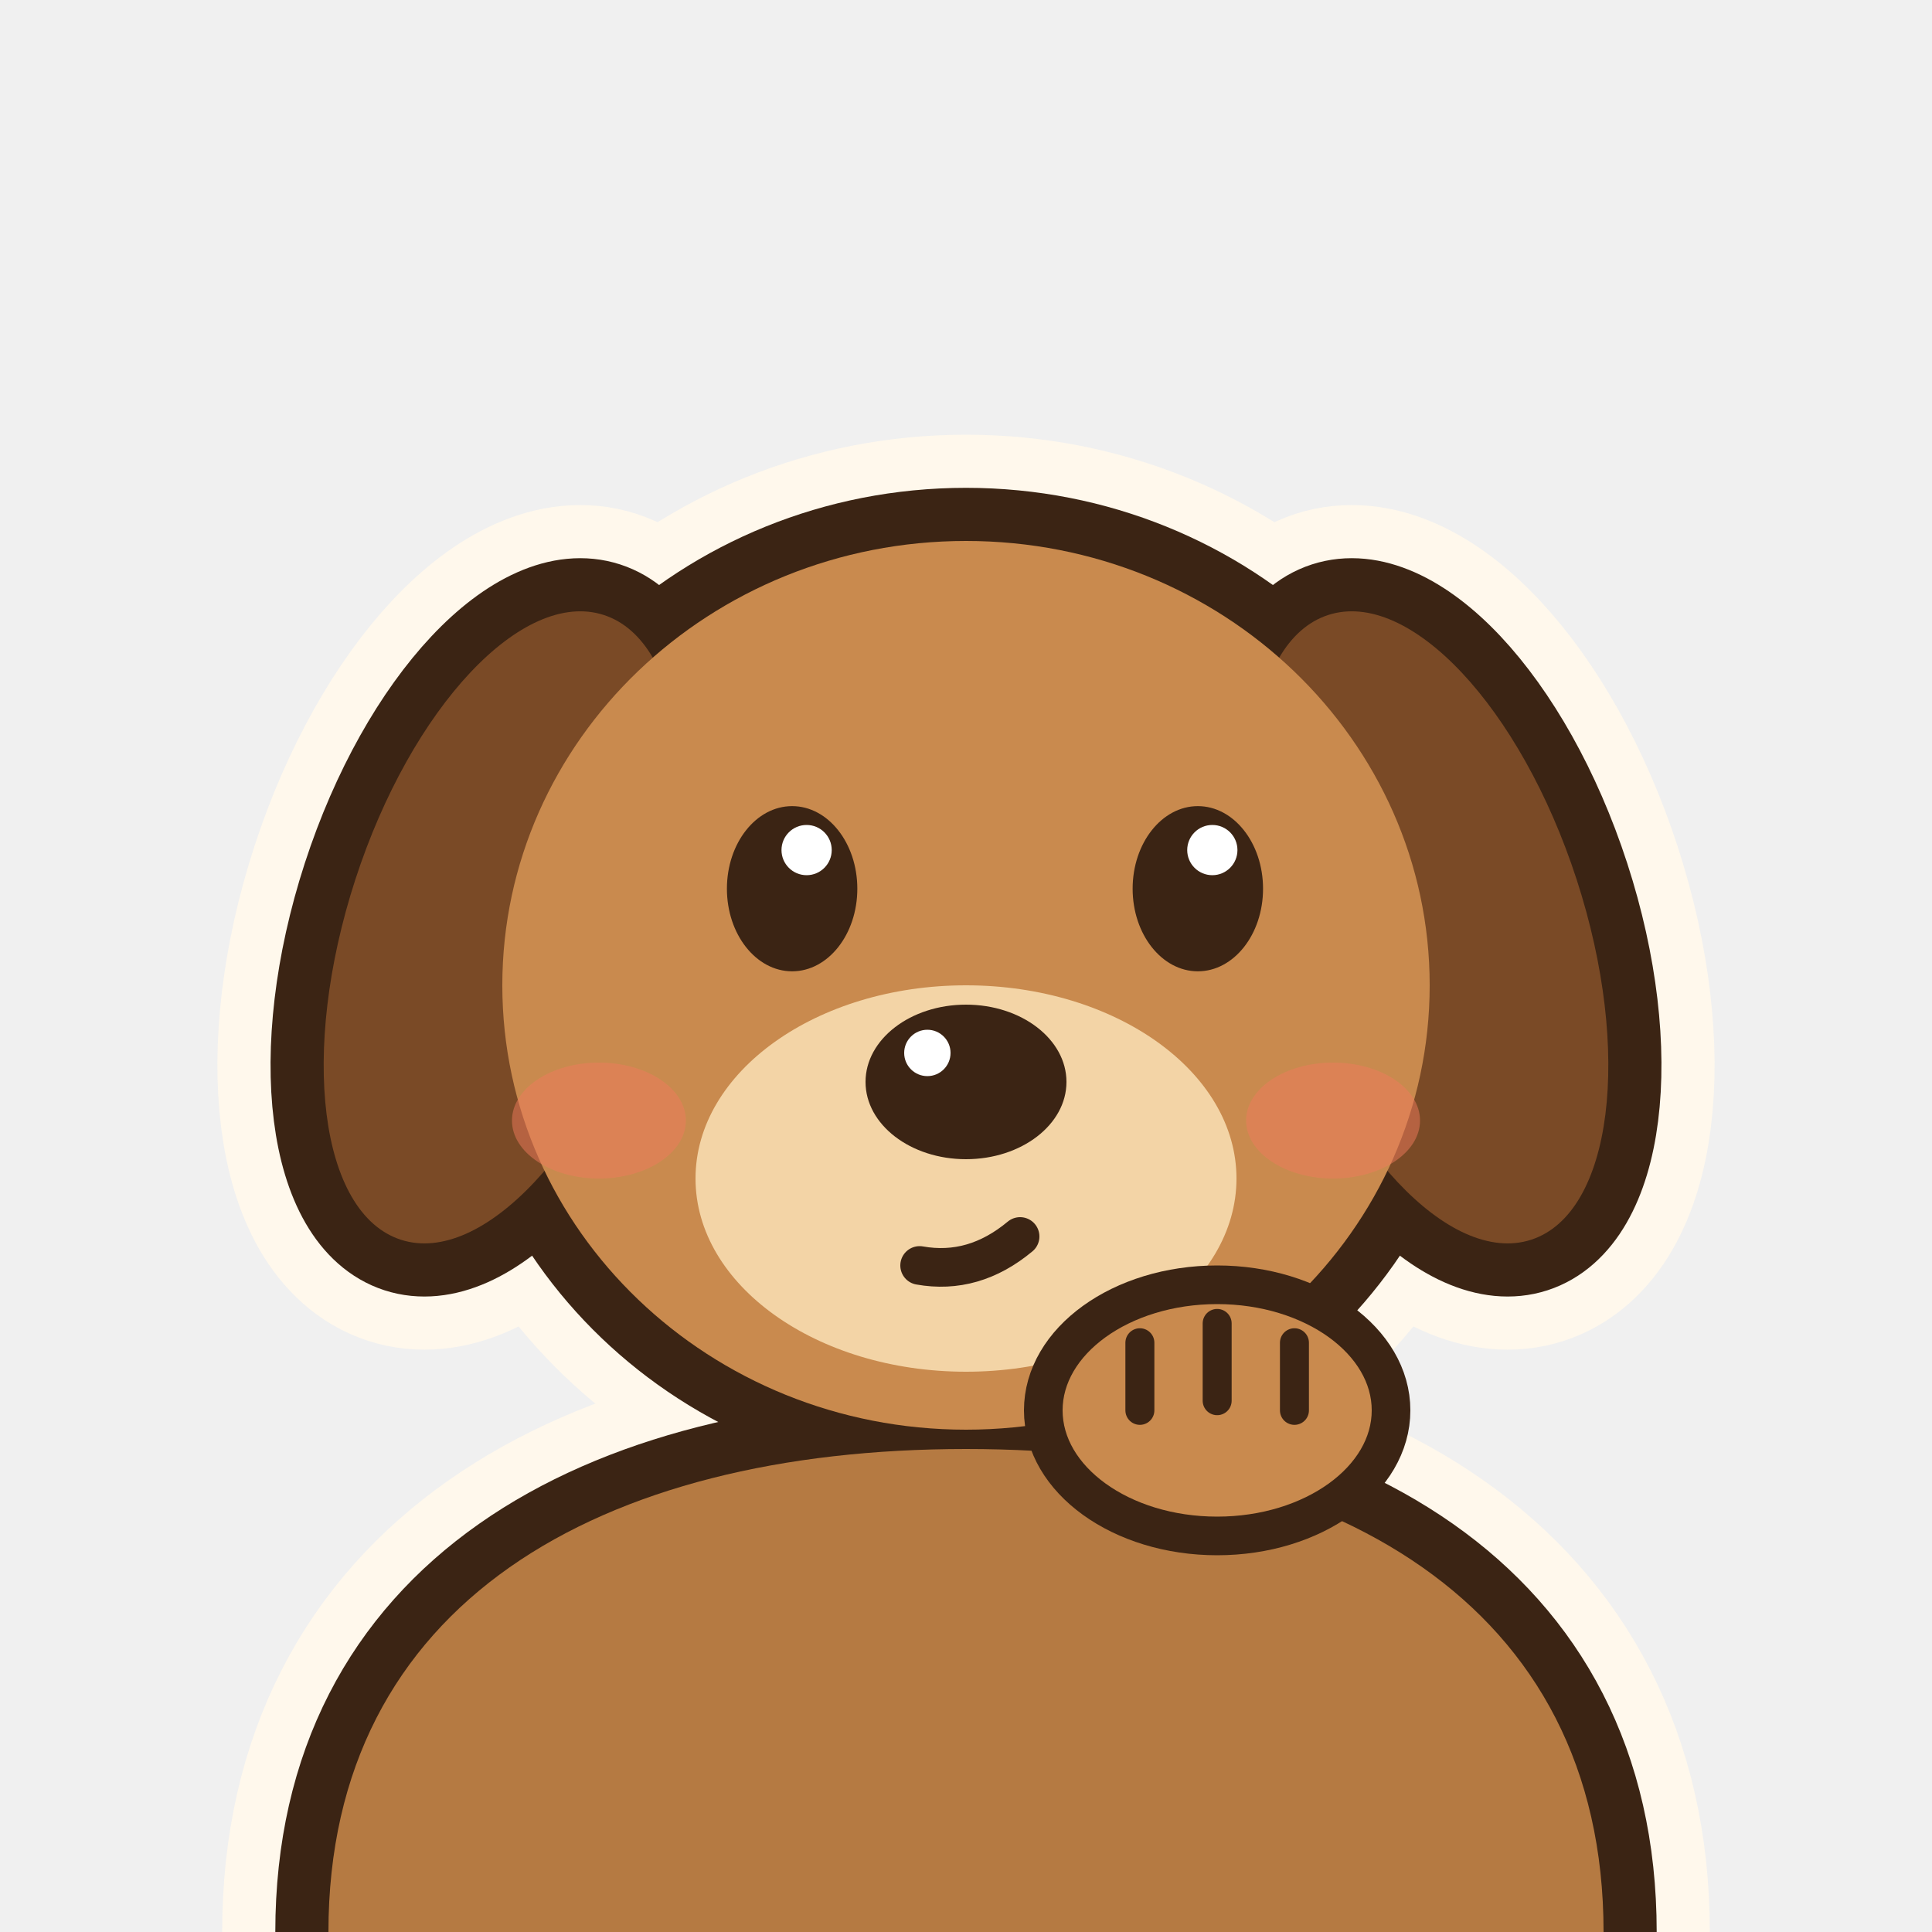
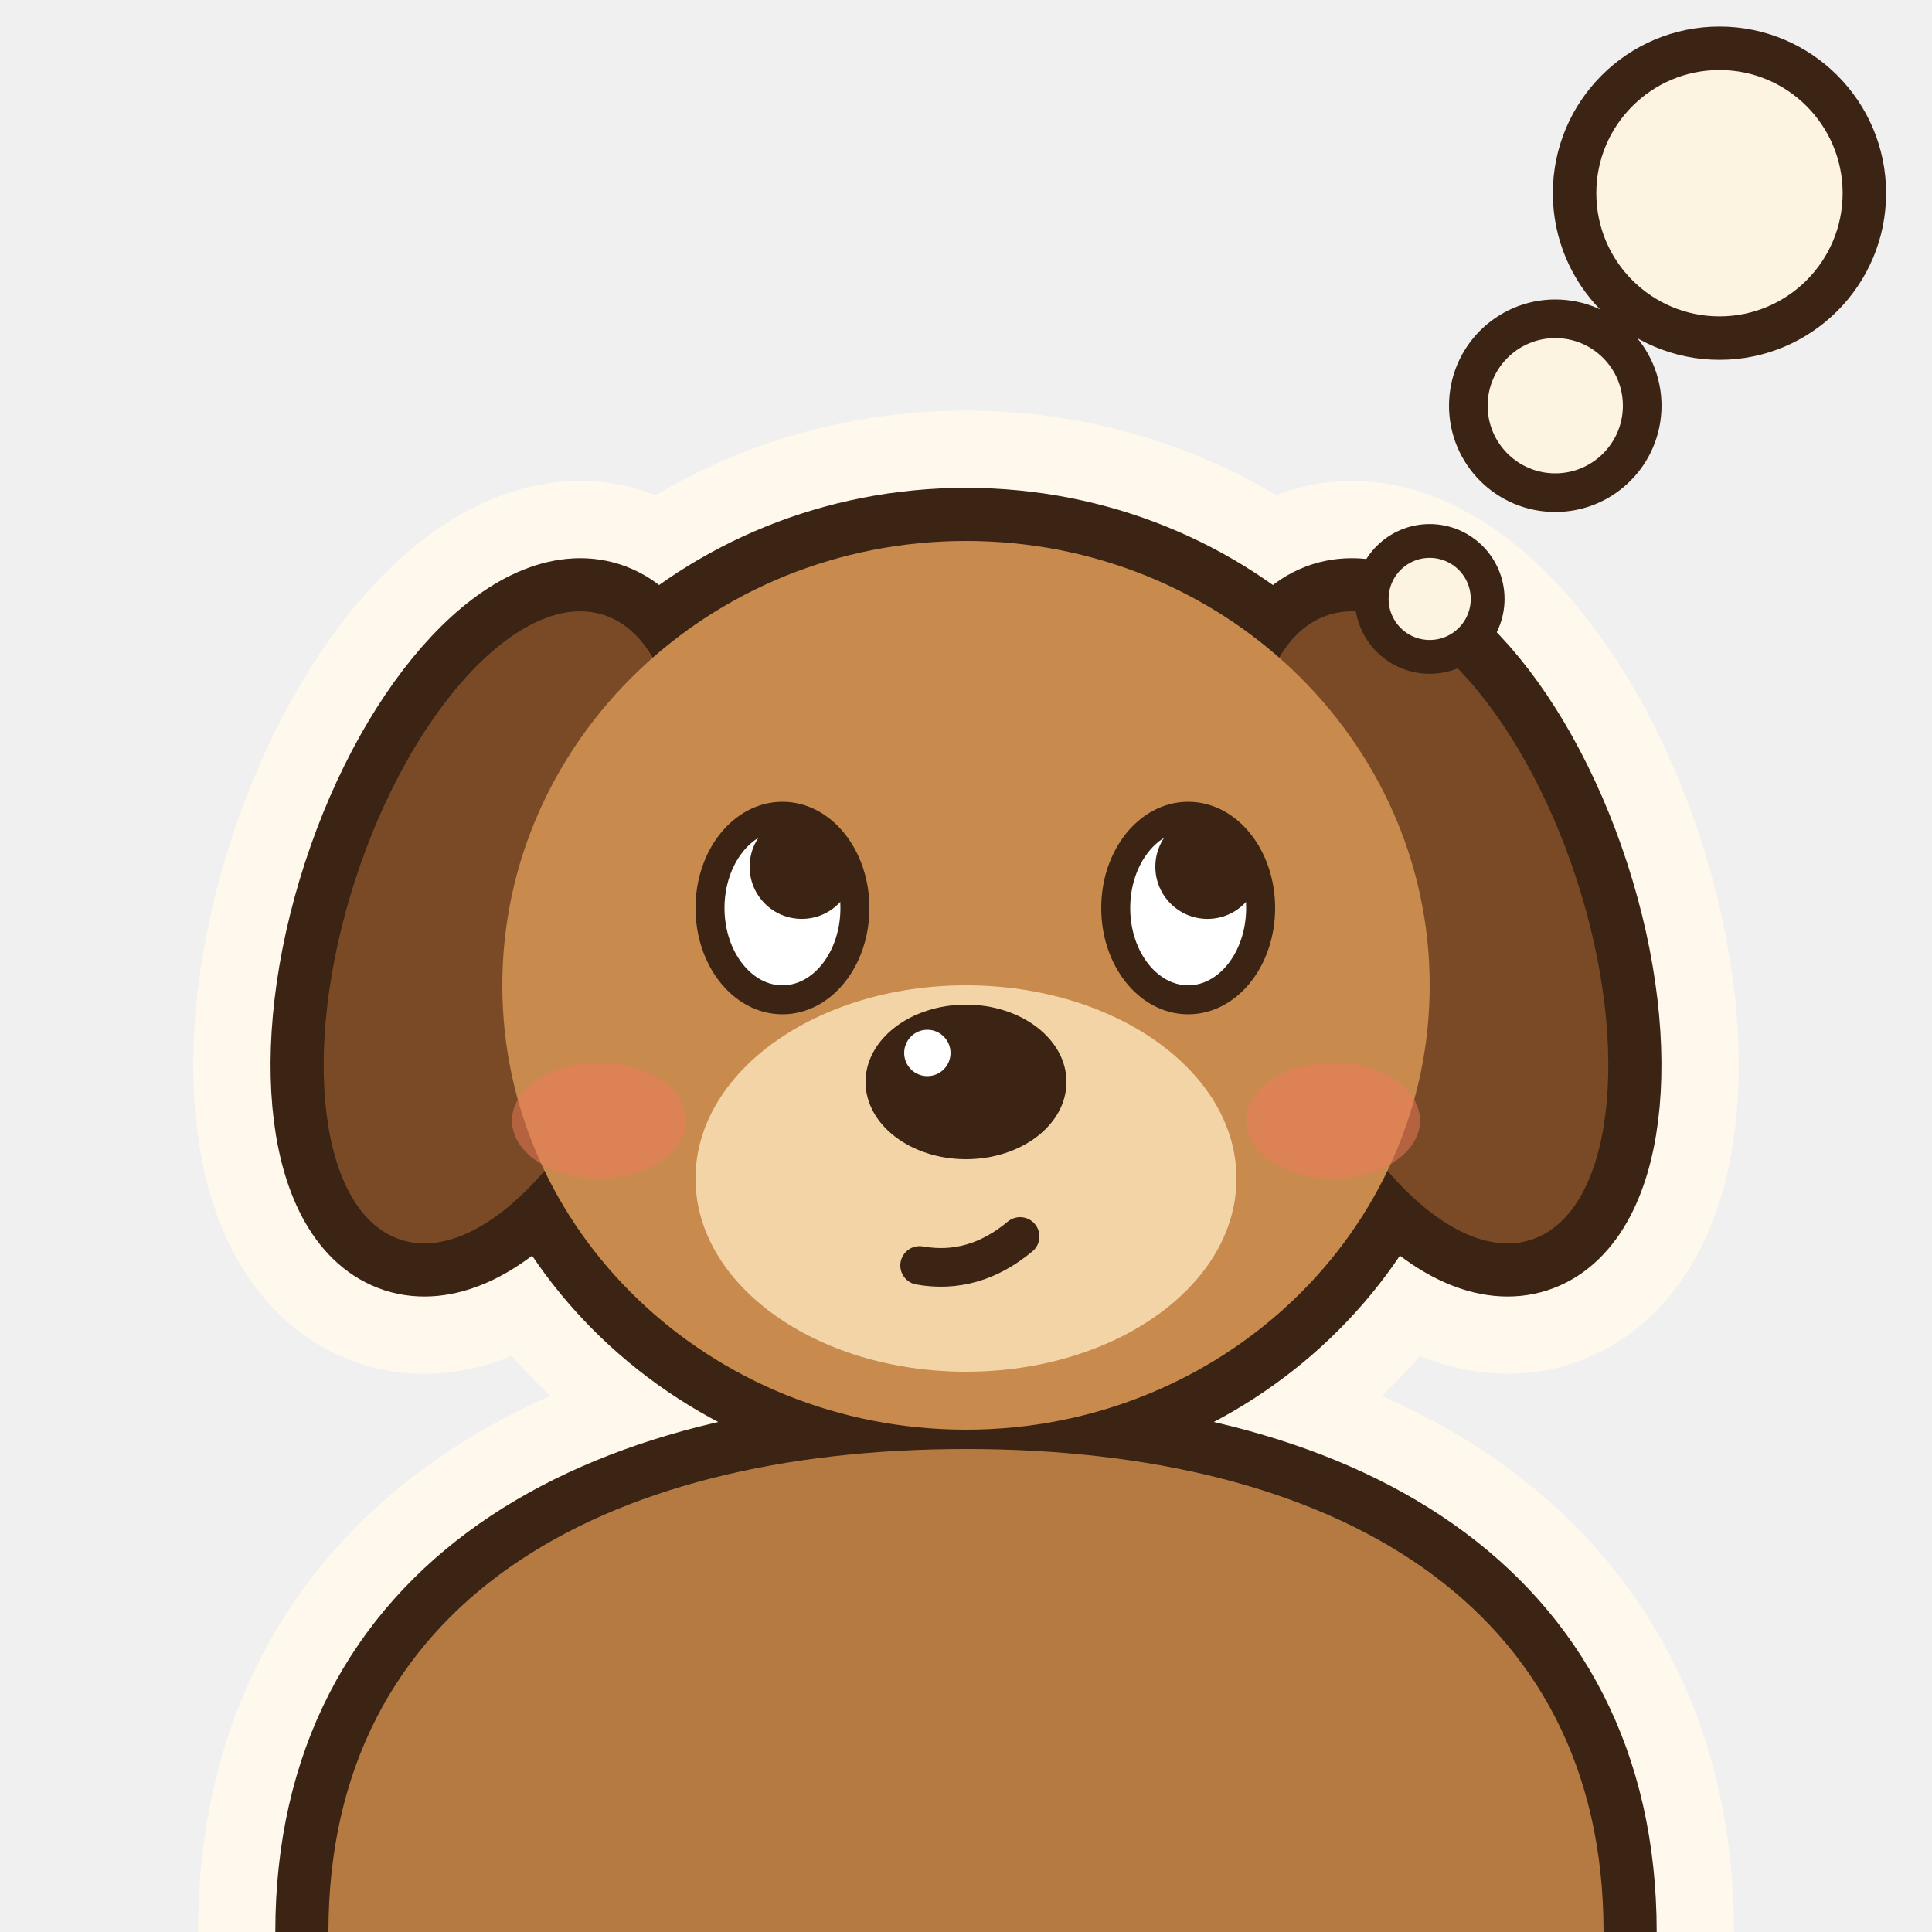
<svg xmlns="http://www.w3.org/2000/svg" viewBox="0 0 200 200">
  <defs>
    <g id="s">
      <path d="M34 200C34 166 62 150 100 150C138 150 166 166 166 200Z" />
      <ellipse cx="52" cy="96" rx="16" ry="34" transform="rotate(18 52 96)" />
      <ellipse cx="148" cy="96" rx="16" ry="34" transform="rotate(-18 148 96)" />
      <ellipse cx="100" cy="102" rx="48" ry="46" />
    </g>
  </defs>
  <g stroke-linejoin="round" stroke-linecap="round">
-     <use href="#s" fill="#fff8ec" stroke="#fff8ec" stroke-width="22" />
+     <use href="#s" fill="#fff8ec" stroke="#fff8ec" stroke-width="27" />
    <use href="#s" fill="#3b2414" stroke="#3b2414" stroke-width="11" />
    <path d="M34 200C34 166 62 150 100 150C138 150 166 166 166 200Z" fill="#b57a42" />
    <ellipse cx="52" cy="96" rx="16" ry="34" transform="rotate(18 52 96)" fill="#7a4a26" />
    <ellipse cx="148" cy="96" rx="16" ry="34" transform="rotate(-18 148 96)" fill="#7a4a26" />
    <ellipse cx="100" cy="102" rx="48" ry="46" fill="#c98a4e" />
    <ellipse cx="100" cy="122" rx="28" ry="20" fill="#f3d4a6" />
-     <ellipse cx="82" cy="92" rx="6.75" ry="8.55" fill="#3b2414" />
-     <circle cx="83.5" cy="88" r="2.6" fill="#fff" />
-     <ellipse cx="124" cy="92" rx="6.75" ry="8.55" fill="#3b2414" />
-     <circle cx="125.5" cy="88" r="2.6" fill="#fff" />
+     <ellipse cx="81" cy="94" rx="7.5" ry="9.5" fill="#fff" stroke="#3b2414" stroke-width="3" />
+     <circle cx="83" cy="89.725" r="5.4" fill="#3b2414" />
+     <ellipse cx="123" cy="94" rx="7.5" ry="9.5" fill="#fff" stroke="#3b2414" stroke-width="3" />
+     <circle cx="125" cy="89.725" r="5.4" fill="#3b2414" />
    <ellipse cx="62" cy="116" rx="9" ry="6" fill="#f07a5c" opacity=".5" />
    <ellipse cx="138" cy="116" rx="9" ry="6" fill="#f07a5c" opacity=".5" />
    <ellipse cx="100" cy="112" rx="10.4" ry="8" fill="#3b2414" />
    <path d="M95.2 131Q100.8 132 105.6 128" fill="none" stroke="#3b2414" stroke-width="4" />
    <circle cx="96" cy="109" r="2.4" fill="#fff" />
-     <ellipse cx="126" cy="146" rx="18" ry="13" fill="#c98a4e" stroke="#3b2414" stroke-width="4" />
-     <path d="M118 139V146M126 137V145M134 139V146" fill="none" stroke="#3b2414" stroke-width="3" />
+     <circle cx="148" cy="62" r="6" fill="#fdf3e1" stroke="#3b2414" stroke-width="3.5" />
+     <circle cx="161" cy="42" r="9" fill="#fdf3e1" stroke="#3b2414" stroke-width="4" />
+     <circle cx="178" cy="20" r="15" fill="#fdf3e1" stroke="#3b2414" stroke-width="4.5" />
  </g>
</svg>
